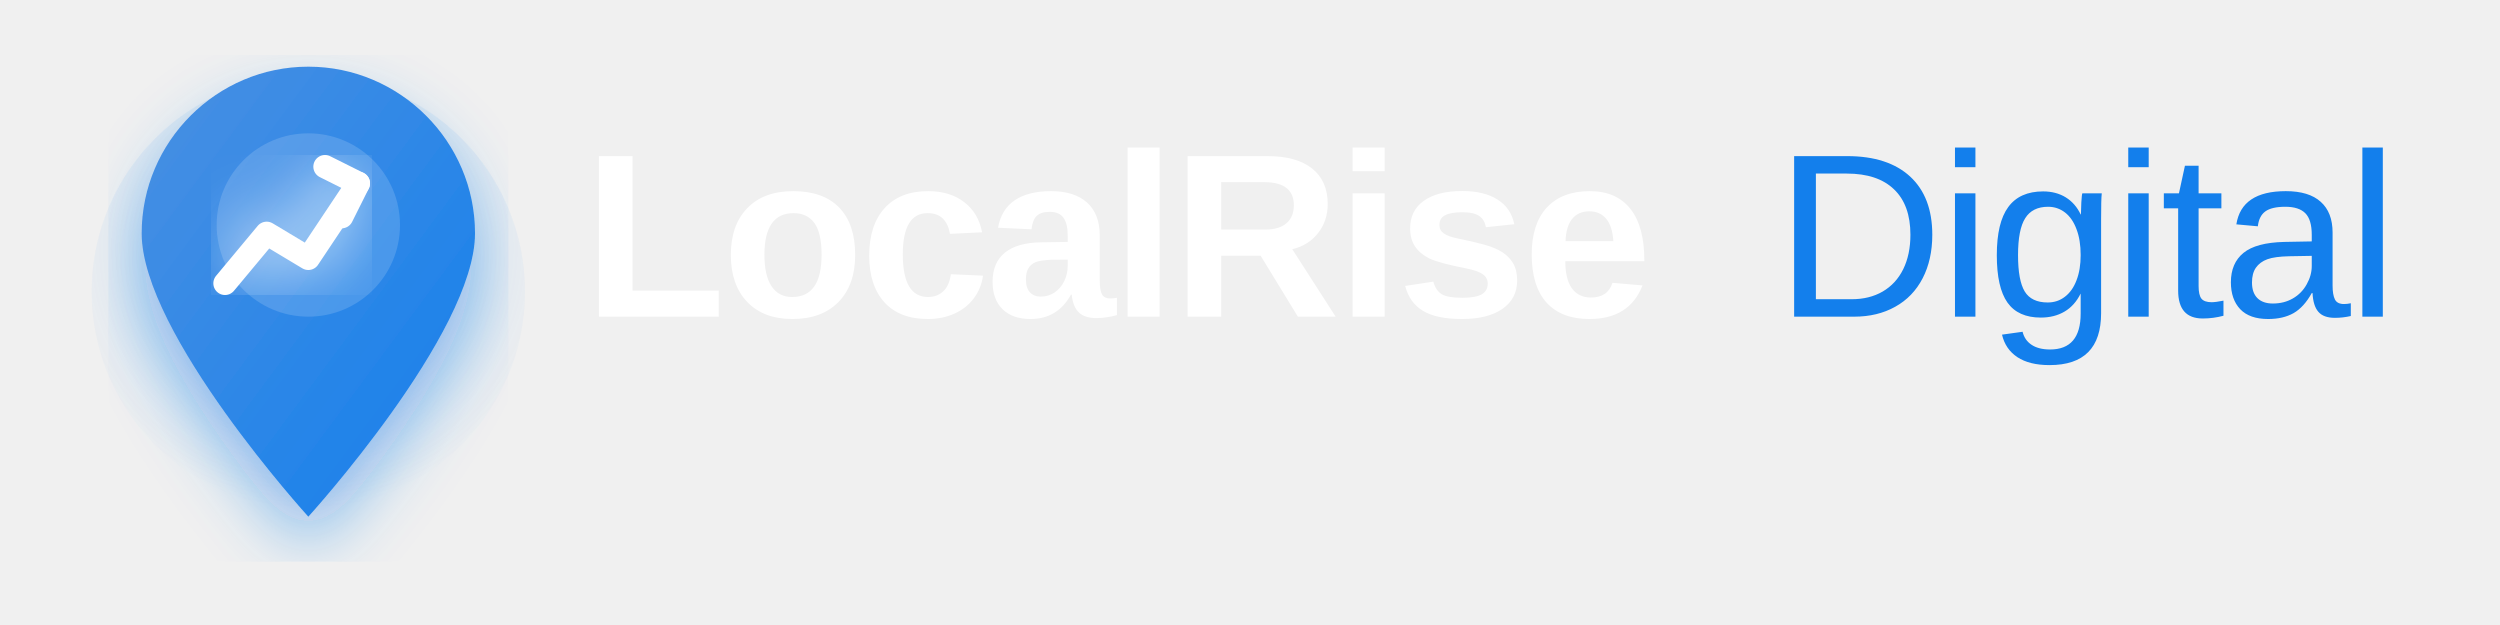
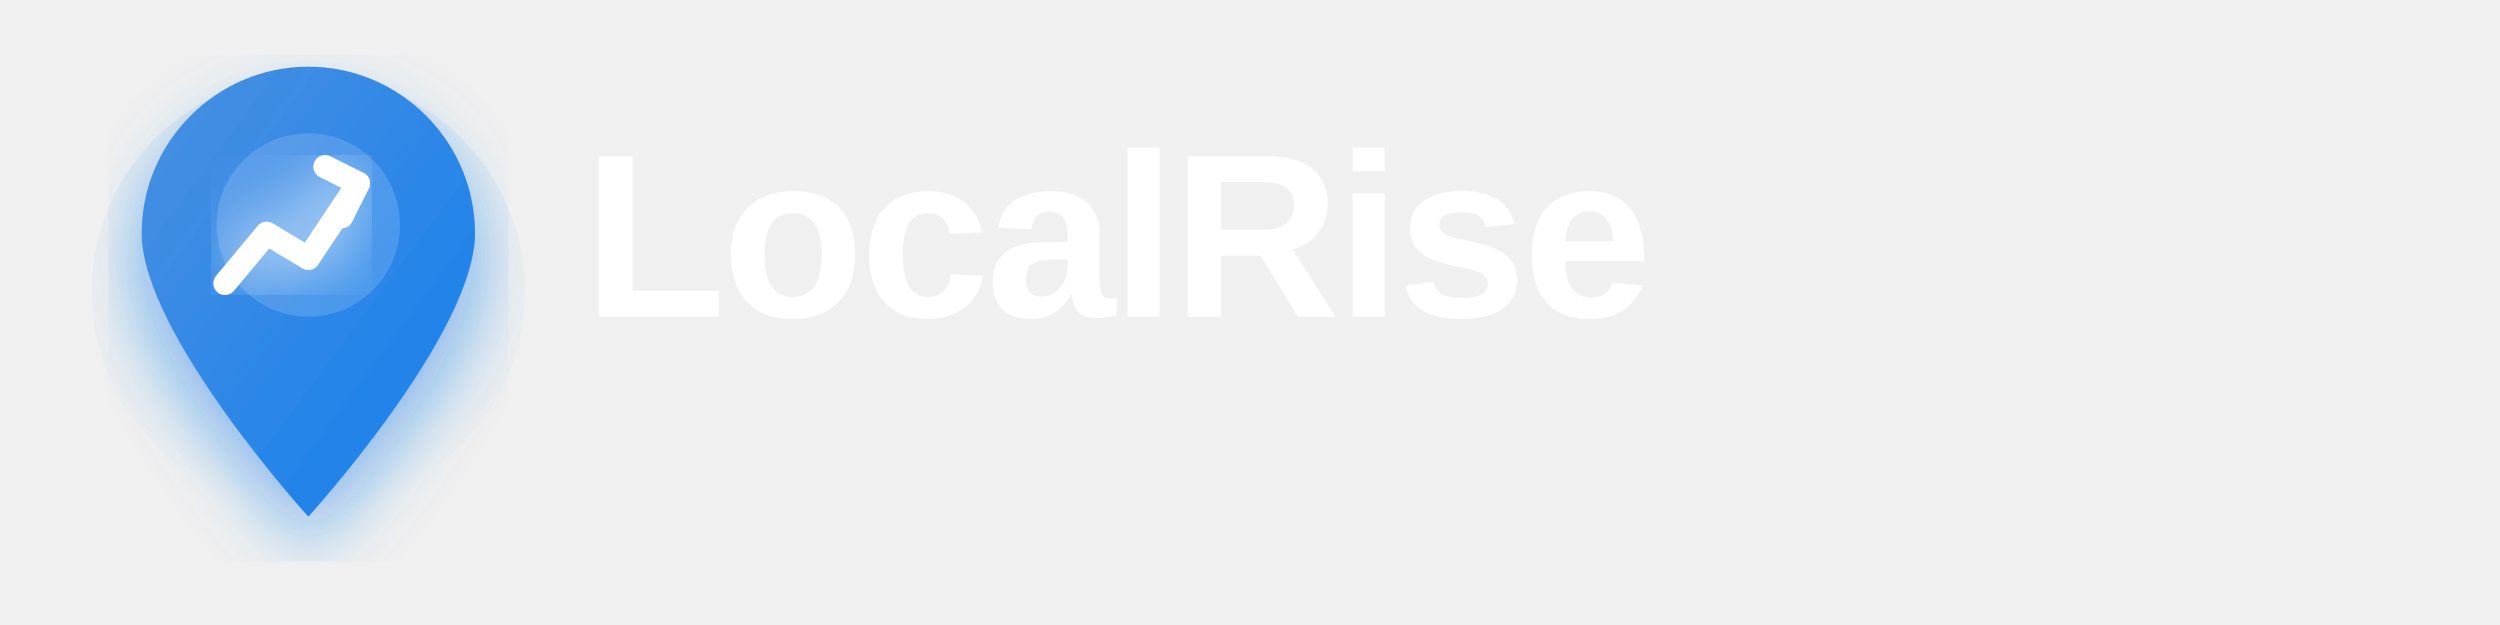
<svg xmlns="http://www.w3.org/2000/svg" viewBox="0 0 300 75" width="300" height="75">
  <defs>
    <linearGradient id="pinBg" x1="0%" y1="0%" x2="100%" y2="100%">
      <stop offset="0%" style="stop-color:#4A90E2" />
      <stop offset="100%" style="stop-color:#137FEC" />
    </linearGradient>
    <radialGradient id="glowBg" cx="50%" cy="40%" r="60%">
      <stop offset="0%" style="stop-color:#137FEC;stop-opacity:0.25" />
      <stop offset="100%" style="stop-color:#137FEC;stop-opacity:0" />
    </radialGradient>
    <filter id="pinShadow">
      <feDropShadow dx="0" dy="4" stdDeviation="4" flood-color="#137FEC" flood-opacity="0.45" />
    </filter>
    <filter id="glowFilter">
      <feGaussianBlur stdDeviation="4" result="coloredBlur" />
      <feMerge>
        <feMergeNode in="coloredBlur" />
        <feMergeNode in="SourceGraphic" />
      </feMerge>
    </filter>
  </defs>
  <ellipse cx="37" cy="35" rx="26" ry="26" fill="url(#glowBg)" />
  <path d="M37 8     C26 8 17 17 17 28     C17 40 37 62 37 62     C37 62 57 40 57 28     C57 17 48 8 37 8 Z" fill="url(#pinBg)" filter="url(#pinShadow)" />
  <circle cx="37" cy="27" r="11" fill="white" opacity="0.15" />
  <g filter="url(#glowFilter)">
    <polyline points="27,34 32,28 37,31 43,22" fill="none" stroke="white" stroke-width="2.8" stroke-linecap="round" stroke-linejoin="round" />
    <polyline points="39,20 43,22 41,26" fill="none" stroke="white" stroke-width="2.8" stroke-linecap="round" stroke-linejoin="round" />
  </g>
  <text x="70" y="38" font-family="'Segoe UI', 'Arial Black', Arial, sans-serif" font-size="28" font-weight="800" fill="white" letter-spacing="-0.5">LocalRise</text>
-   <text x="213" y="38" font-family="'Segoe UI', 'Arial Black', Arial, sans-serif" font-size="28" font-weight="400" fill="#137FEC" letter-spacing="-0.5">Digital</text>
</svg>
